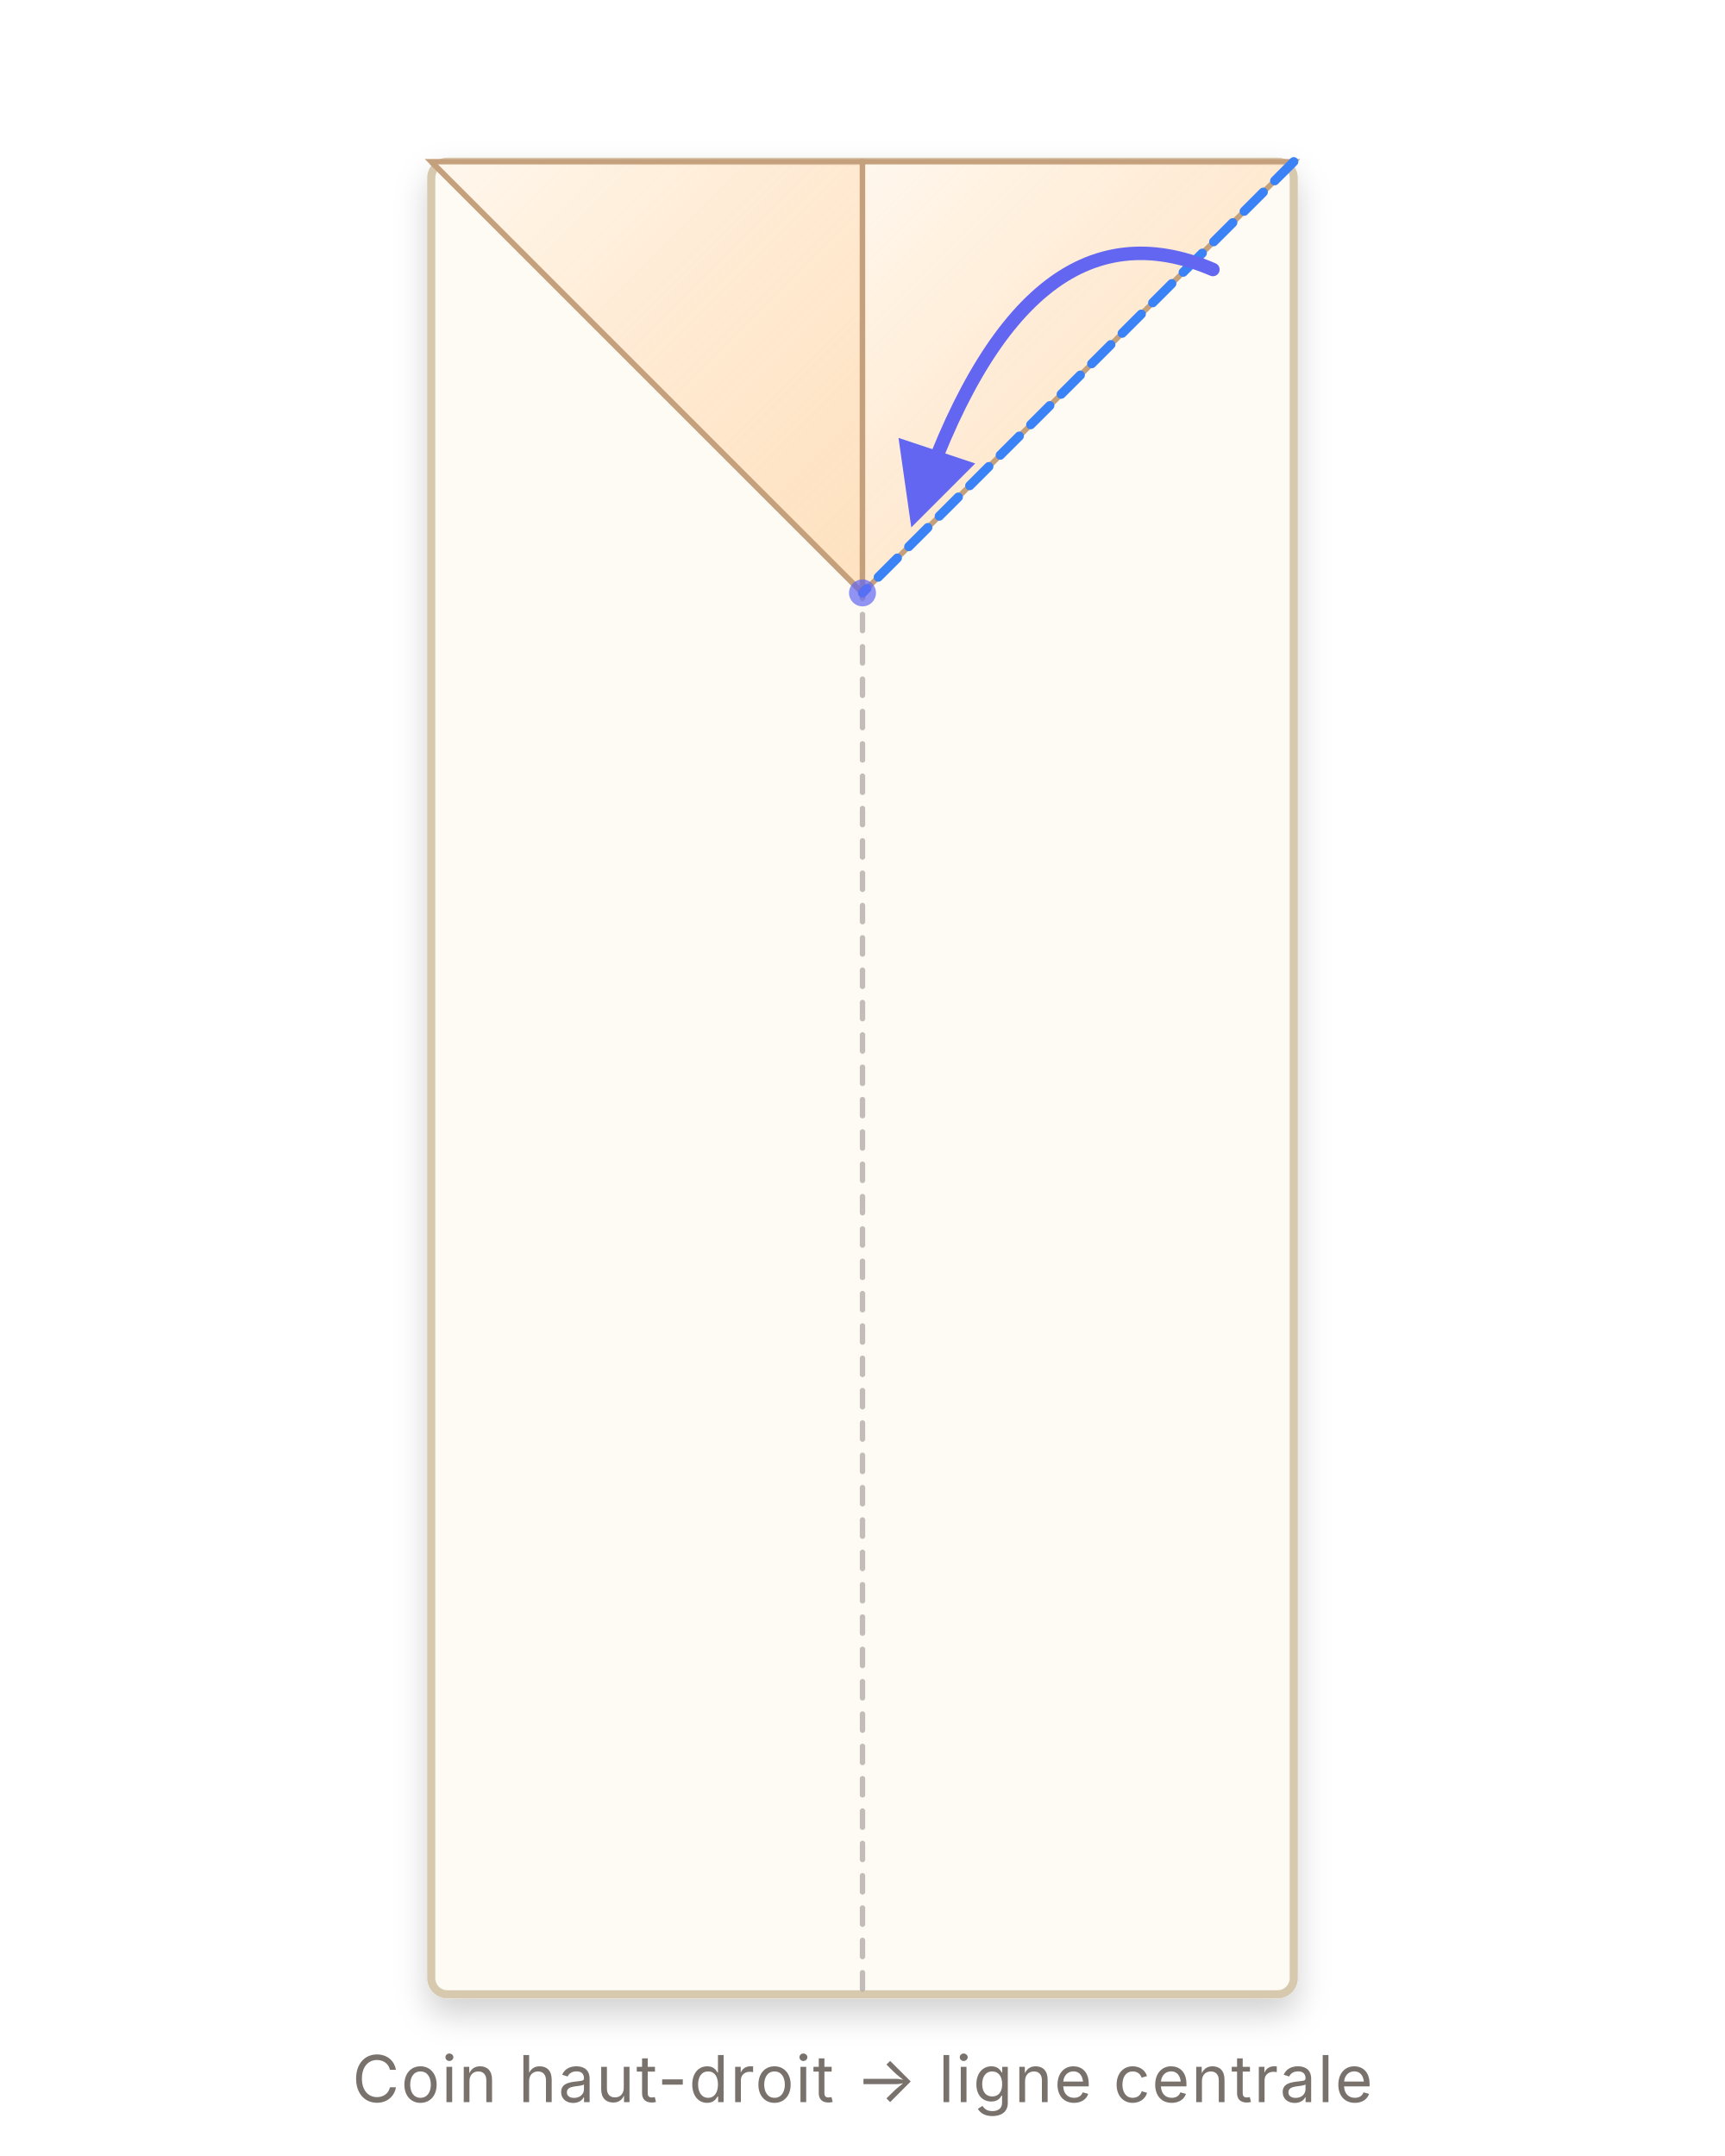
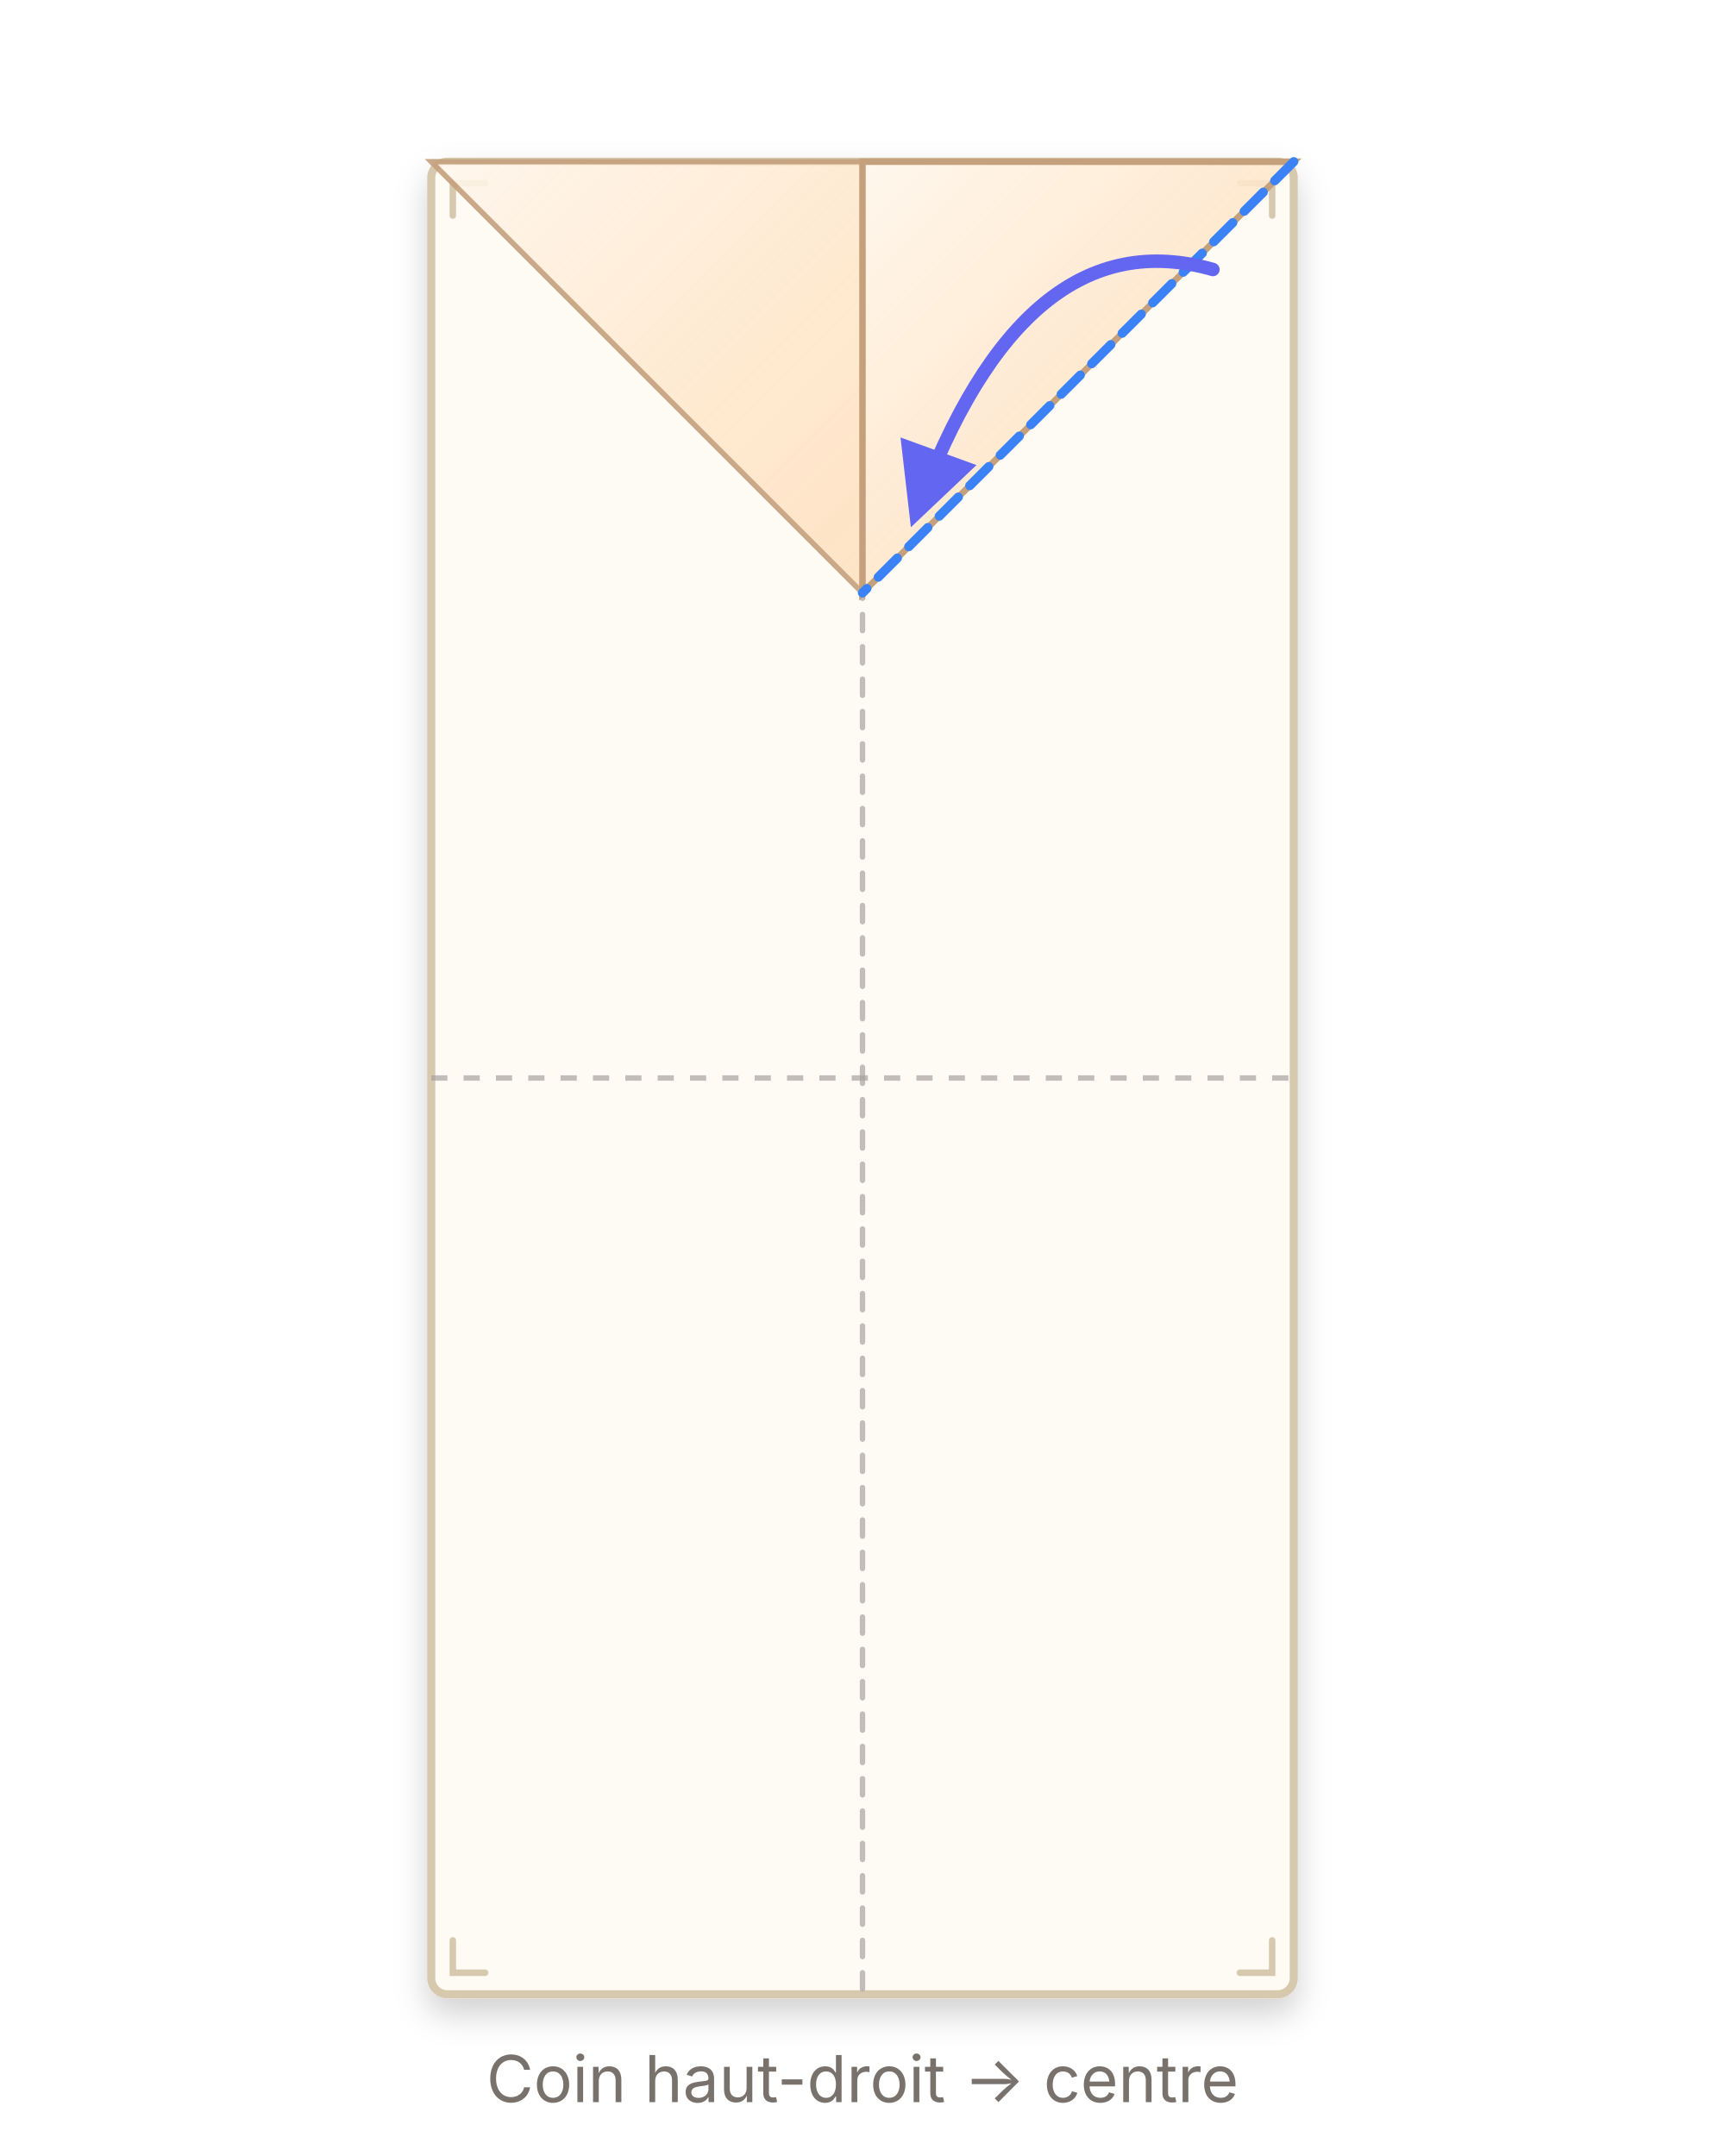
- <svg xmlns="http://www.w3.org/2000/svg" viewBox="0 0 320 400" fill="none" font-family="system-ui, -apple-system, sans-serif">
+ <svg xmlns="http://www.w3.org/2000/svg" viewBox="0 0 320 400" fill="none" font-family="system-ui,-apple-system,sans-serif">
  <defs>
    <filter id="ps" x="-10%" y="-10%" width="120%" height="120%">
      <feGaussianBlur in="SourceAlpha" stdDeviation="3" />
      <feOffset dx="0" dy="3" />
      <feComponentTransfer>
        <feFuncA type="linear" slope="0.18" />
      </feComponentTransfer>
      <feMerge>
        <feMergeNode />
        <feMergeNode in="SourceGraphic" />
      </feMerge>
    </filter>
    <marker id="arr" viewBox="0 0 10 10" refX="8" refY="5" markerWidth="6" markerHeight="6" orient="auto-start-reverse">
      <path d="M 0 0 L 10 5 L 0 10 z" fill="#6366f1" />
    </marker>
    <marker id="arrT" viewBox="0 0 10 10" refX="8" refY="5" markerWidth="6" markerHeight="6" orient="auto-start-reverse">
      <path d="M 0 0 L 10 5 L 0 10 z" fill="#14b8a6" />
    </marker>
    <linearGradient id="foldTri" x1="0" y1="0" x2="1" y2="1">
      <stop offset="0" stop-color="#fff7ed" />
      <stop offset="1" stop-color="#fed7aa" stop-opacity="0.7" />
    </linearGradient>
  </defs>
  <rect x="80" y="30" width="160" height="340" rx="3" fill="#fefaf4" stroke="#d6c9ae" stroke-width="1.5" filter="url(#ps)" />
+   <path d="M84 40 L84 34 L90 34" stroke="#d6c9ae" stroke-width="1.2" stroke-linecap="round" />
+   <path d="M230 34 L236 34 L236 40" stroke="#d6c9ae" stroke-width="1.2" stroke-linecap="round" />
+   <path d="M84 360 L84 366 L90 366" stroke="#d6c9ae" stroke-width="1.2" stroke-linecap="round" />
+   <path d="M230 366 L236 366 L236 360" stroke="#d6c9ae" stroke-width="1.2" stroke-linecap="round" />
  <line x1="160" y1="30" x2="160" y2="370" stroke="#a8a29e" stroke-width="1" stroke-dasharray="3 3" stroke-linecap="round" opacity="0.7" />
-   <polygon points="80,30 160,30 160,110" fill="url(#foldTri)" stroke="#c4a07c" stroke-width="1" />
-   <line x1="80" y1="30" x2="160" y2="110" stroke="#c4a07c" stroke-width="1" />
-   <polygon points="240,30 160,30 160,110" fill="url(#foldTri)" stroke="#c4a07c" stroke-width="1" />
+   <line x1="80" y1="200" x2="240" y2="200" stroke="#a8a29e" stroke-width="1" stroke-dasharray="3 3" opacity="0.7" />
+   <polygon points="80,30 160,30 160,110" fill="url(#foldTri)" stroke="#c4a07c" stroke-width="1" opacity="0.9" />
+   <polygon points="240,30 160,30 160,110" fill="url(#foldTri)" stroke="#c4a07c" stroke-width="1.2" />
  <line x1="240" y1="30" x2="160" y2="110" stroke="#3b82f6" stroke-width="1.7" stroke-dasharray="5 3" stroke-linecap="round" />
-   <path d="M 225 50 Q 190 35 170 95" stroke="#6366f1" stroke-width="2.5" stroke-linecap="round" fill="none" marker-end="url(#arr)" />
-   <circle cx="160" cy="110" r="2.5" fill="#6366f1" opacity="0.7" />
-   <text x="160" y="390" text-anchor="middle" font-size="12" fill="#78716c" letter-spacing="0.3">Coin haut-droit → ligne centrale</text>
+   <path d="M 225 50 Q 190 40 170 95" stroke="#6366f1" stroke-width="2.5" stroke-linecap="round" fill="none" marker-end="url(#arr)" />
+   <text x="160" y="390" text-anchor="middle" font-size="12" fill="#78716c">Coin haut-droit → centre</text>
</svg>
